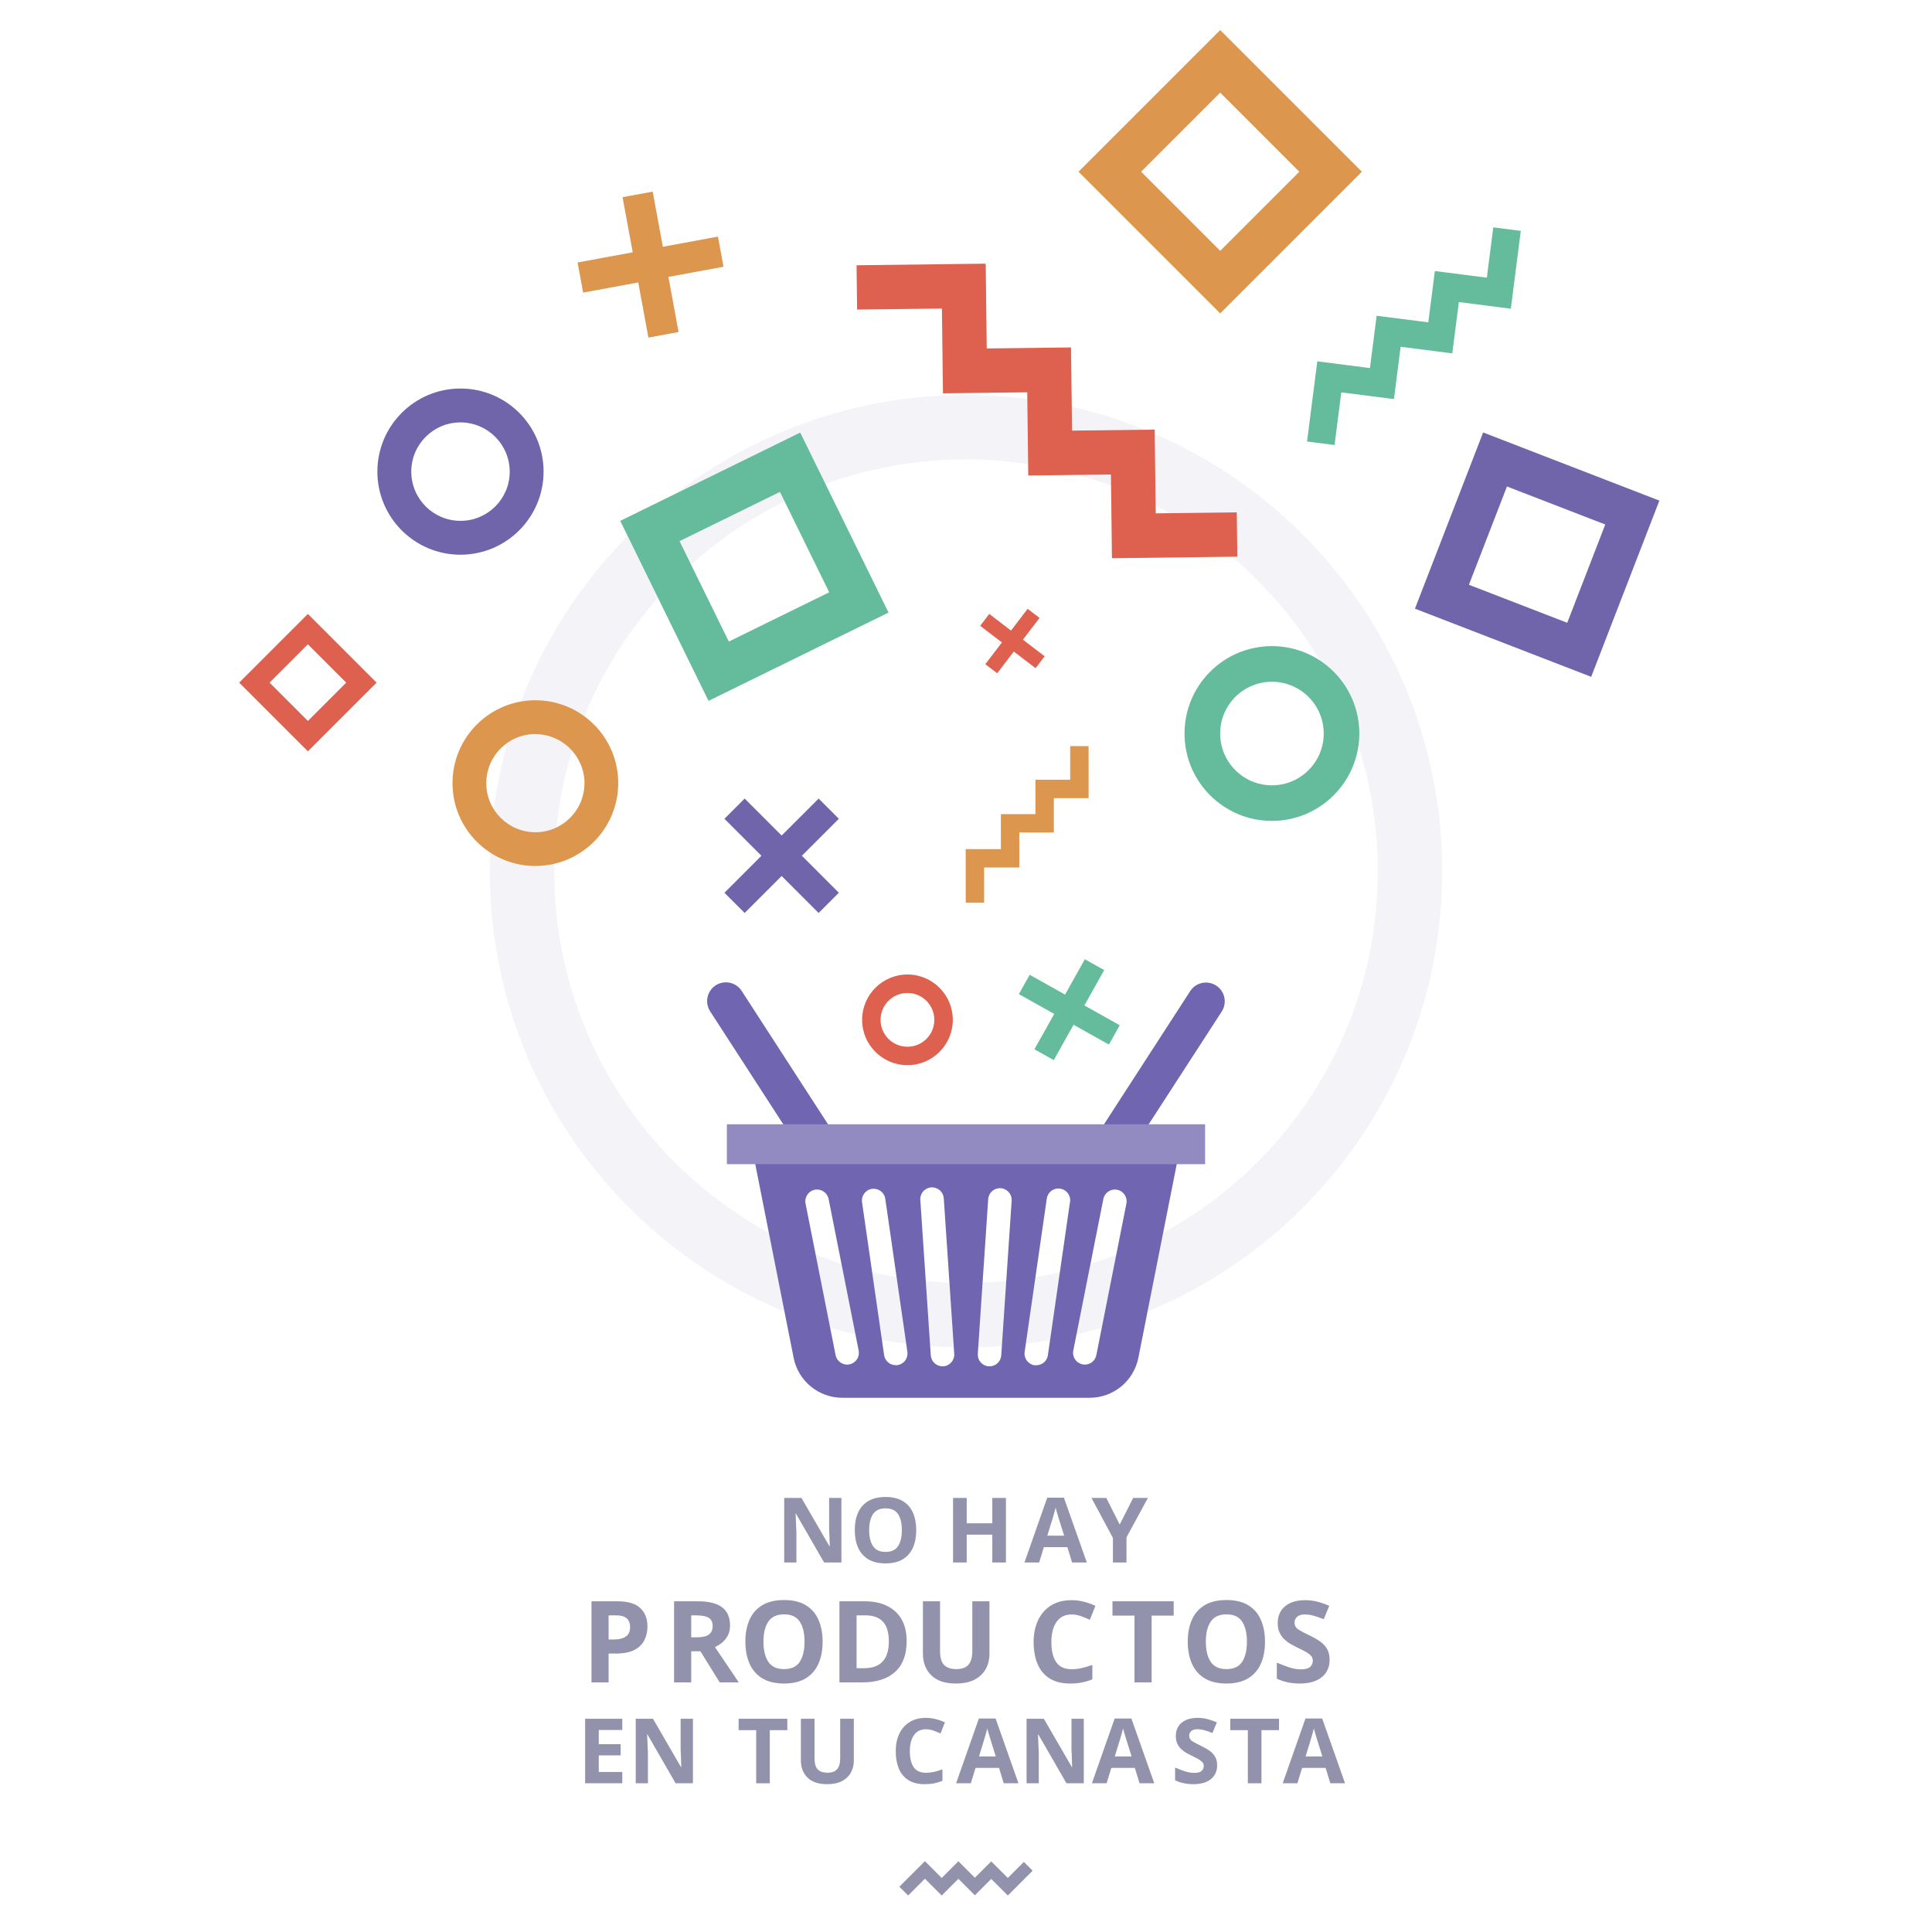
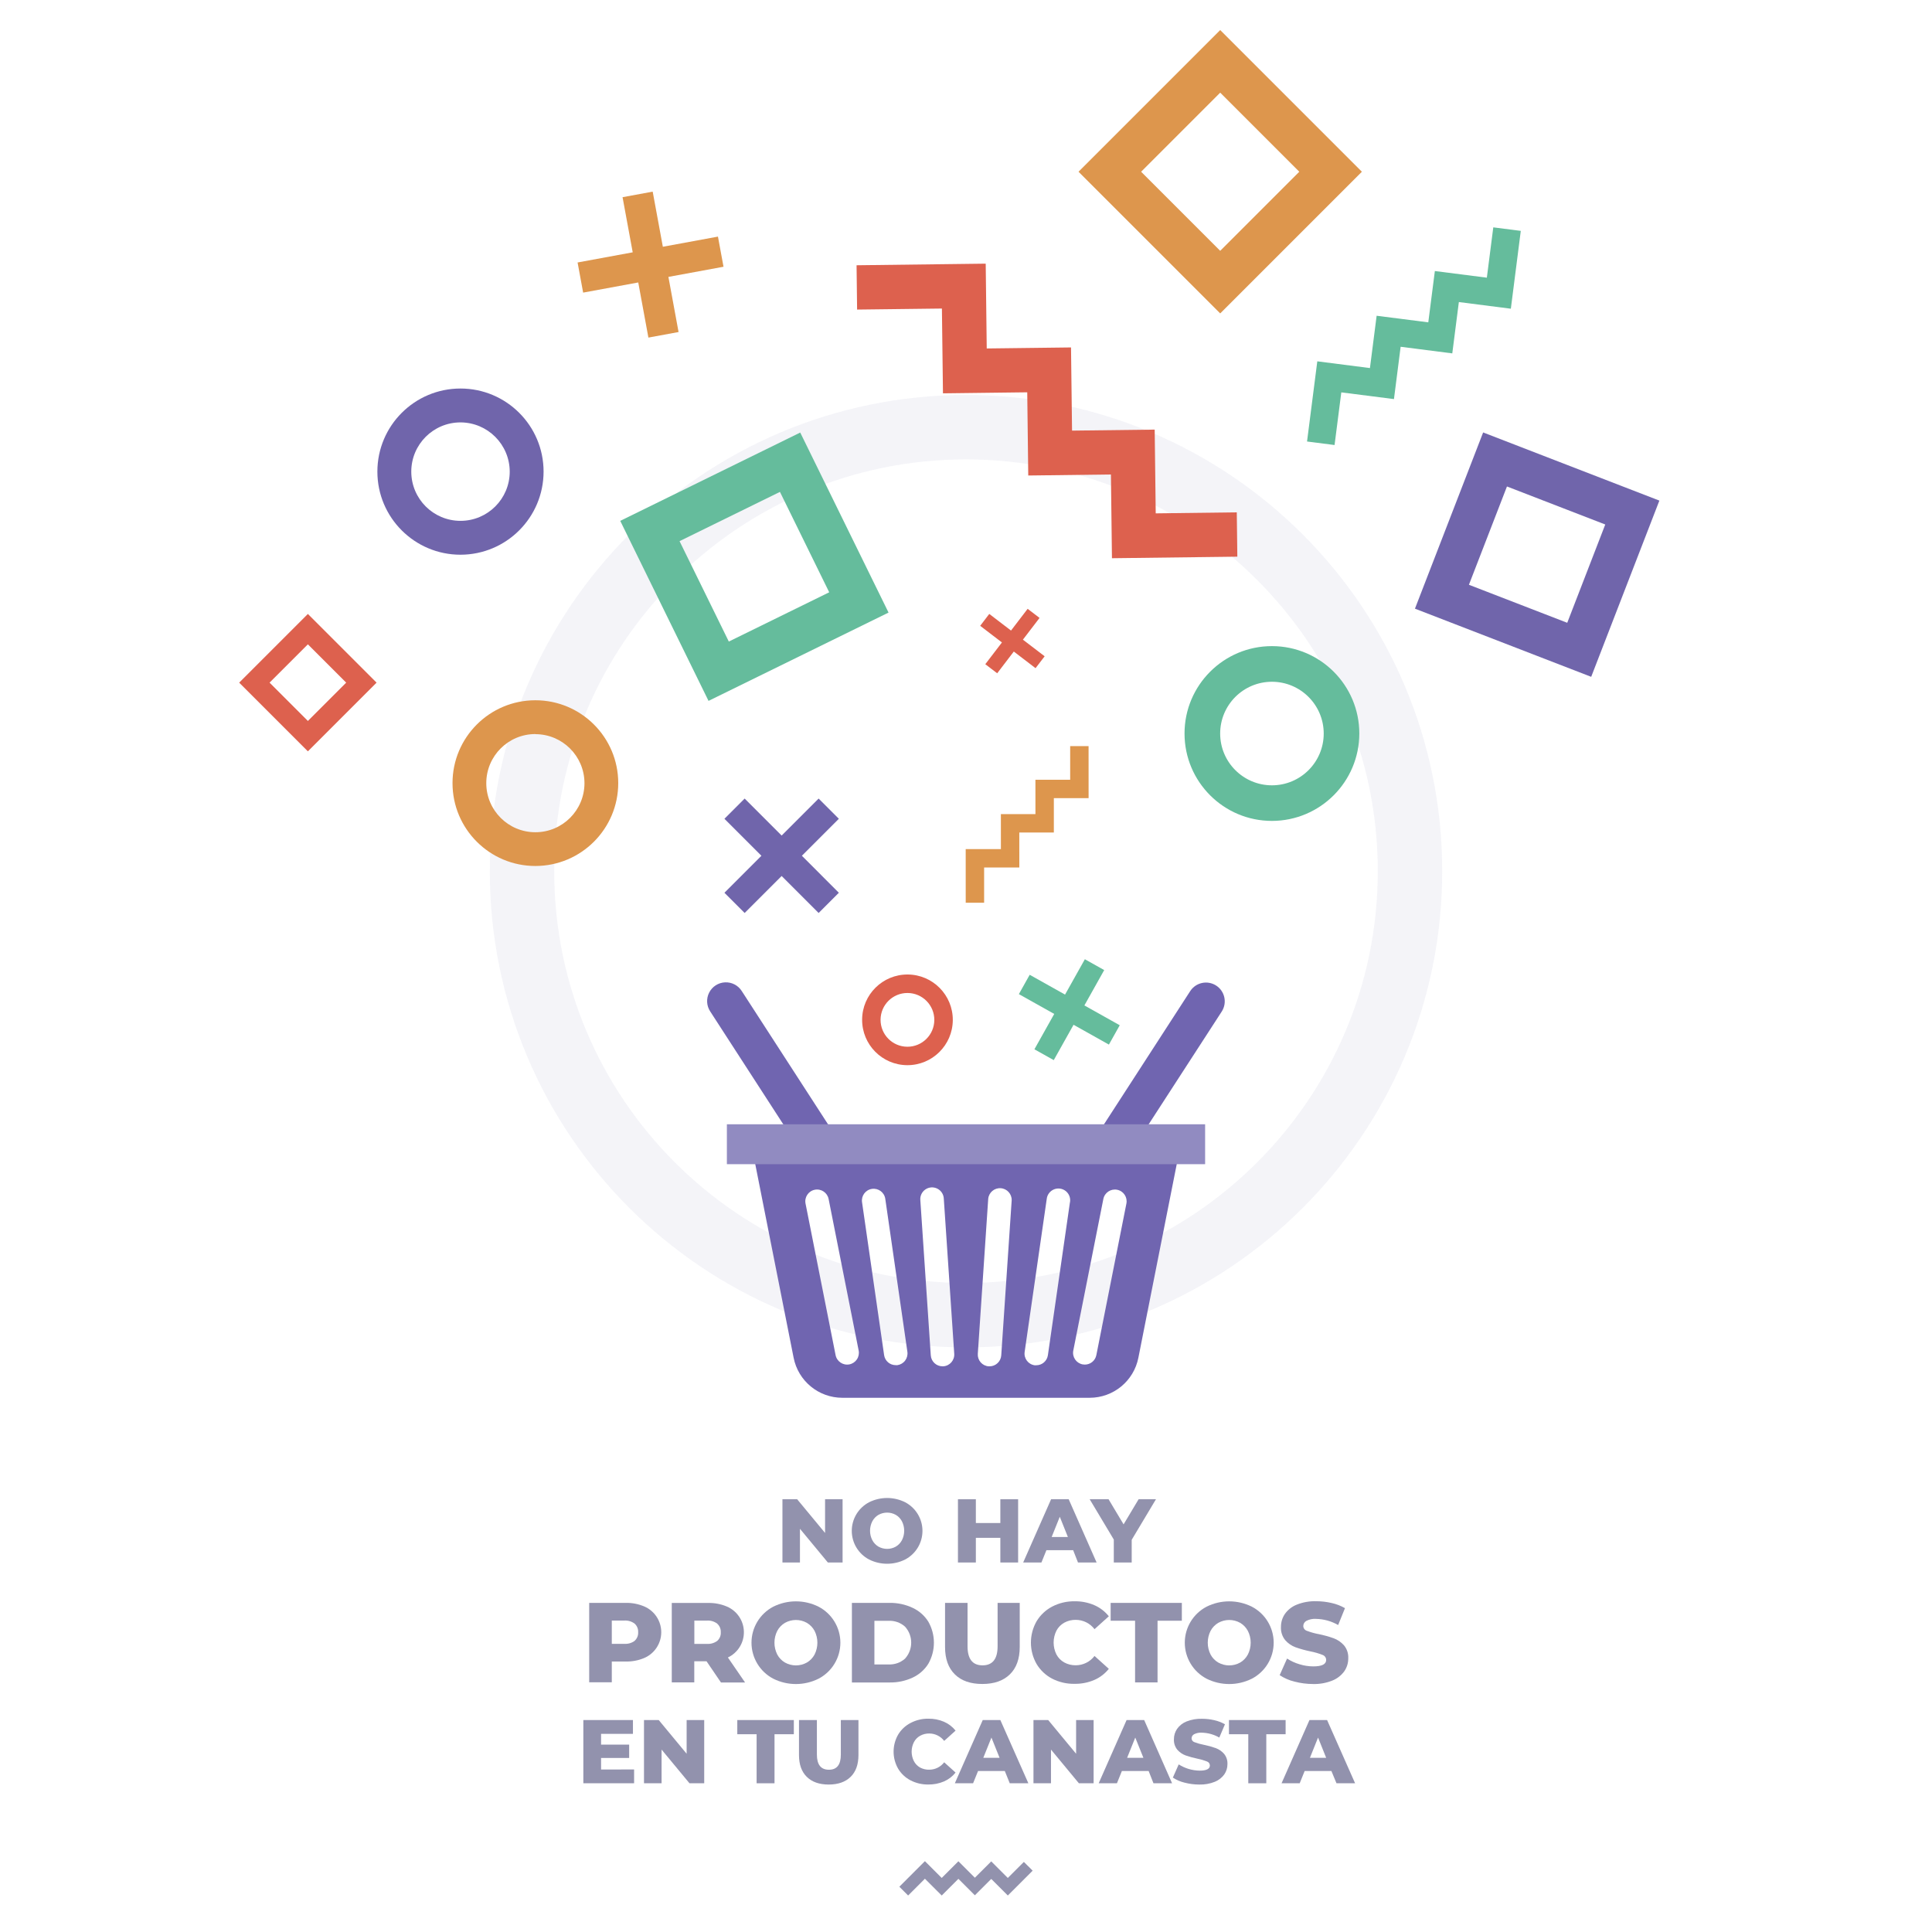
<svg xmlns="http://www.w3.org/2000/svg" id="Capa_1" data-name="Capa 1" viewBox="0 0 900 900">
  <defs>
-     <style>.cls-1{fill:none;stroke:#d9d9e8;stroke-miterlimit:10;stroke-width:30px;opacity:.3}.cls-2{fill:#7065b0}.cls-3{fill:#918bc1}.cls-4{font-size:42.09px}.cls-11,.cls-16,.cls-4{fill:#9292ad}.cls-11,.cls-4{font-family:Montserrat-ExtraBold,Montserrat;font-weight:800}.cls-5{letter-spacing:-.04em}.cls-6,.cls-7{letter-spacing:-.01em}.cls-8{letter-spacing:0}.cls-9{letter-spacing:-.01em}.cls-10{letter-spacing:-.03em}.cls-11{font-size:52.91px}.cls-12,.cls-13,.cls-14{letter-spacing:-.01em}.cls-15{fill:#7065ab}.cls-17{fill:#65bc9c}.cls-18{fill:#dd964d}.cls-19{fill:#dd614e}</style>
+     <style>.cls-1{fill:none;stroke:#d9d9e8;stroke-miterlimit:10;stroke-width:30px;opacity:0.3;}.cls-2{fill:#7065b0;}.cls-3{fill:#918bc1;}.cls-4{fill:#9292ad;}.cls-5{fill:#7065ab;}.cls-6{fill:#65bc9c;}.cls-7{fill:#dd964d;}.cls-8{fill:#dd614e;}</style>
  </defs>
  <circle class="cls-1" cx="450" cy="405.83" r="206.83" />
-   <path class="cls-2" d="M518.69 541.77a8.74 8.74 0 0 1-7.34-13.5l43.12-66.61a8.75 8.75 0 0 1 14.69 9.51L526 537.78a8.72 8.72 0 0 1-7.31 3.99zm-137.37 0a8.75 8.75 0 0 1-7.36-4l-43.12-66.61a8.75 8.75 0 1 1 14.69-9.51l43.12 66.61a8.74 8.74 0 0 1-7.33 13.5z" />
-   <path class="cls-2" d="M351.11 538.67l18.59 93.82a23.13 23.13 0 0 0 22.7 18.65h115.2a23.13 23.13 0 0 0 22.7-18.65l18.59-93.82zm44.57 96.91a5.49 5.49 0 0 1-6.43-4.31l-14-70.6a5.47 5.47 0 1 1 10.75-2.13l14 70.6a5.48 5.48 0 0 1-4.32 6.44zm22.37.36a5.32 5.32 0 0 1-.79 0 5.46 5.46 0 0 1-5.41-4.69l-10.28-71.23a5.47 5.47 0 1 1 10.83-1.56l10.29 71.23a5.49 5.49 0 0 1-4.64 6.25zm21.37.54h-.37a5.48 5.48 0 0 1-5.46-5.11l-4.86-72.22a5.48 5.48 0 1 1 10.93-.73l4.86 72.22a5.48 5.48 0 0 1-5.1 5.84zm27-5.1a5.48 5.48 0 0 1-5.46 5.11h-.37a5.46 5.46 0 0 1-5.09-5.83l4.85-72.22a5.48 5.48 0 0 1 10.93.73zm32-71.31l-10.27 71.23a5.46 5.46 0 0 1-5.41 4.69 5.32 5.32 0 0 1-.79 0 5.47 5.47 0 0 1-4.63-6.2l10.28-71.23a5.48 5.48 0 1 1 10.84 1.56zm26.3.6l-14 70.6a5.46 5.46 0 0 1-5.36 4.41 5.54 5.54 0 0 1-1.07-.1 5.48 5.48 0 0 1-4.31-6.44l14-70.6a5.47 5.47 0 1 1 10.74 2.13z" />
-   <path class="cls-3" d="M338.61 523.73h222.78v18.59H338.61z" />
-   <text class="cls-4" transform="translate(361.53 727.87)">NO H<tspan class="cls-5" x="115.7" y="0">A</tspan>
-     <tspan x="146.93" y="0">Y</tspan>
-   </text>
-   <text class="cls-4" transform="translate(268.79 830.72)">EN <tspan class="cls-6" x="74.45" y="0">T</tspan>
-     <tspan x="100.71" y="0">U </tspan>
-     <tspan class="cls-7" x="146.04" y="0">C</tspan>
-     <tspan class="cls-8" x="176.6" y="0">ANA</tspan>
-     <tspan class="cls-9" x="276.68" y="0">S</tspan>
-     <tspan class="cls-10" x="303.49" y="0">T</tspan>
-     <tspan class="cls-8" x="328.74" y="0">A</tspan>
-   </text>
-   <text class="cls-11" transform="translate(270.77 783.72)">
-     <tspan class="cls-12">P</tspan>
-     <tspan x="38.47" y="0">RODU</tspan>
-     <tspan class="cls-13" x="207.67" y="0">C</tspan>
-     <tspan class="cls-14" x="246.4" y="0">T</tspan>
-     <tspan x="279.47" y="0">OS</tspan>
-   </text>
-   <path class="cls-15" d="M214.52 258.41a38.71 38.71 0 1 1 38.7-38.71 38.75 38.75 0 0 1-38.7 38.71zm0-61.64a22.93 22.93 0 1 0 22.93 22.93 23 23 0 0 0-22.93-22.93zm444.62 86.77l31.76-82.09L773 233.2l-31.76 82.09zM702 226.62l-17.72 45.79 45.8 17.71 17.71-45.79z" />
-   <path class="cls-16" d="M438.69 883l-7.83-7.82-7.82 7.82-4.09-4.09L430.86 867l7.83 7.82 7.77-7.77 7.67 7.67 7.63-7.62 7.72 7.72 7.48-7.47 4.09 4.08L469.48 883l-7.72-7.72-7.63 7.62-7.67-7.67-7.77 7.77z" />
-   <path class="cls-15" d="M390.77 381.42l-9.42-9.42-17.23 17.23L346.89 372l-9.42 9.42 17.23 17.23-17.23 17.23 9.42 9.42 17.23-17.23 17.23 17.23 9.42-9.42-17.22-17.23 17.22-17.23z" />
-   <path class="cls-17" d="M592.52 382.41a40.71 40.71 0 1 1 40.7-40.71 40.75 40.75 0 0 1-40.7 40.71zm0-64.82a24.12 24.12 0 1 0 24.12 24.11 24.14 24.14 0 0 0-24.12-24.11zm-262.46 8.91l-41.13-83.86 83.85-41.14 41.14 83.86zm-13.5-74.41l22.95 46.77 46.77-22.95-22.95-46.77zm332.8-66.18l-24.53-3.13-3.14 24.53-12.82-1.64 4.78-37.35 24.52 3.14 3.12-24.37 24.06 3.07 3.06-23.9 24.22 3.09 3-23.44 12.81 1.64-4.63 36.26-24.22-3.1-3.06 23.91-24.06-3.08-3.11 24.37zM514.38 451.9l-9.01-5.05-9.23 16.47-16.47-9.23-5.04 9.01 16.47 9.23-9.23 16.47 9.01 5.05 9.22-16.47 16.47 9.23 5.05-9.01-16.47-9.23 9.23-16.47z" />
-   <path class="cls-18" d="M249.41 403.41a38.6 38.6 0 1 1 38.59-38.6 38.64 38.64 0 0 1-38.59 38.6zm0-61.46a22.87 22.87 0 1 0 22.86 22.86A22.89 22.89 0 0 0 249.41 342zM568.42 146l-66-66 66-66 66 66zm-36.84-66l36.84 36.84L605.26 80l-36.84-36.84zm-56.74 324.11l-16.4.01v16.4l-8.57.01-.01-24.98 16.4-.01-.01-16.3h16.1l-.01-15.99 16.19-.01v-15.68h8.57l.01 24.25-16.19.01v15.99h-16.09l.01 16.3zm-137.8-279.85l-2.59-14.04-25.67 4.73-4.73-25.68-14.04 2.59 4.73 25.68-25.68 4.73 2.59 14.04 25.67-4.73 4.73 25.68 14.05-2.59-4.73-25.68 25.67-4.73z" />
-   <path class="cls-19" d="M422.61 496.2a21.12 21.12 0 1 1 21.24-21 21.13 21.13 0 0 1-21.24 21zm.19-33.63a12.52 12.52 0 1 0 12.44 12.59 12.53 12.53 0 0 0-12.44-12.59zM143.42 350l-32-32 32-32 32 32zm-17.85-32l17.85 17.85L161.27 318l-17.85-17.85zm313.7-134.77l-.49-39.5-39.51.48-.25-20.64 60.16-.75.48 39.51 39.26-.48.48 38.75 38.5-.47.48 39.01 37.76-.47.26 20.65-58.41.72-.48-39.01-38.51.48-.47-38.76-39.26.48zm43.13 128.03l4.24-5.54-10.13-7.74 7.75-10.13-5.54-4.24-7.75 10.13-10.13-7.75-4.23 5.54 10.13 7.75-7.75 10.13 5.54 4.23 7.74-10.13 10.13 7.75z" />
+   <path class="cls-2" d="M518.69,541.77a8.74,8.74,0,0,1-7.34-13.5l43.12-66.61a8.75,8.75,0,0,1,14.69,9.51L526,537.78A8.72,8.72,0,0,1,518.69,541.77Z" />
+   <path class="cls-2" d="M381.32,541.77a8.75,8.75,0,0,1-7.36-4l-43.12-66.61a8.75,8.75,0,1,1,14.69-9.51l43.12,66.61a8.74,8.74,0,0,1-7.33,13.5Z" />
+   <path class="cls-2" d="M351.11,538.67l18.59,93.82a23.13,23.13,0,0,0,22.7,18.65H507.6a23.13,23.13,0,0,0,22.7-18.65l18.59-93.82Zm44.57,96.91a5.49,5.49,0,0,1-6.43-4.31l-14-70.6A5.47,5.47,0,1,1,386,558.54l14,70.6A5.48,5.48,0,0,1,395.68,635.58Zm22.37.36a5.32,5.32,0,0,1-.79,0,5.46,5.46,0,0,1-5.41-4.69l-10.28-71.23a5.47,5.47,0,1,1,10.83-1.56l10.29,71.23A5.49,5.49,0,0,1,418.05,635.94Zm21.37.54h-.37a5.48,5.48,0,0,1-5.46-5.11l-4.86-72.22a5.48,5.48,0,1,1,10.93-.73l4.86,72.22A5.48,5.48,0,0,1,439.42,636.48Zm27-5.1a5.48,5.48,0,0,1-5.46,5.11h-.37a5.46,5.46,0,0,1-5.09-5.83l4.85-72.22a5.48,5.48,0,0,1,10.93.73Zm32-71.31L488.15,631.3a5.46,5.46,0,0,1-5.41,4.69,5.32,5.32,0,0,1-.79,0,5.47,5.47,0,0,1-4.63-6.2l10.28-71.23a5.48,5.48,0,1,1,10.84,1.56Zm26.3.6-14,70.6a5.46,5.46,0,0,1-5.36,4.41,5.54,5.54,0,0,1-1.07-.1,5.48,5.48,0,0,1-4.31-6.44l14-70.6a5.47,5.47,0,1,1,10.74,2.13Z" />
+   <rect class="cls-3" x="338.61" y="523.73" width="222.78" height="18.59" />
+   <path class="cls-4" d="M392.51,698.41v29.46h-6.86l-13-15.7v15.7h-8.16V698.41h6.86l13,15.7v-15.7Z" />
+   <path class="cls-4" d="M404.86,726.48a15.06,15.06,0,0,1,0-26.68,18.79,18.79,0,0,1,16.79,0,15.06,15.06,0,0,1,0,26.68,18.79,18.79,0,0,1-16.79,0Zm12.44-6a7.61,7.61,0,0,0,2.86-3,9.74,9.74,0,0,0,0-8.8,7.57,7.57,0,0,0-2.86-3,8.3,8.3,0,0,0-8.08,0,7.51,7.51,0,0,0-2.86,3,9.66,9.66,0,0,0,0,8.8,7.55,7.55,0,0,0,2.86,3,8.3,8.3,0,0,0,8.08,0Z" />
+   <path class="cls-4" d="M474.28,698.41v29.46H466V716.38H454.59v11.49h-8.34V698.41h8.34v11.07H466V698.41Z" />
+   <path class="cls-4" d="M499.92,722.14H487.46l-2.32,5.73h-8.5l13-29.46h8.2l13,29.46h-8.67ZM497.47,716l-3.78-9.43L489.9,716Z" />
+   <path class="cls-4" d="M527.19,717.3v10.57h-8.34V717.18l-11.23-18.77h8.79l7,11.7,7-11.7h8.08Z" />
+   <path class="cls-4" d="M295.39,824.28v6.44H271.74V801.26h23.11v6.44H280v5h13.09v6.22H280v5.39Z" />
+   <path class="cls-4" d="M328.05,801.26v29.46h-6.86l-13-15.7v15.7H300V801.26h6.86l13,15.7v-15.7Z" />
+   <path class="cls-4" d="M352.46,807.87h-9v-6.61H369.8v6.61h-9v22.85h-8.34Z" />
+   <path class="cls-4" d="M375.84,827.73q-3.63-3.57-3.64-10.14V801.26h8.34v16.08q0,7.06,5.59,7.07t5.56-7.07V801.26h8.21v16.33q0,6.57-3.65,10.14t-10.2,3.58Q379.48,831.31,375.84,827.73Z" />
+   <path class="cls-4" d="M424.16,829.35a14.55,14.55,0,0,1-5.79-5.45,15.95,15.95,0,0,1,0-15.82,14.55,14.55,0,0,1,5.79-5.45,17.34,17.34,0,0,1,8.31-2,17.91,17.91,0,0,1,7.28,1.43,14,14,0,0,1,5.39,4.13l-5.3,4.79a8.74,8.74,0,0,0-6.95-3.45,8.48,8.48,0,0,0-4.27,1.06,7.25,7.25,0,0,0-2.9,3,9.83,9.83,0,0,0,0,8.8,7.28,7.28,0,0,0,2.9,3,8.58,8.58,0,0,0,4.27,1,8.74,8.74,0,0,0,6.95-3.45l5.3,4.79a14,14,0,0,1-5.39,4.13,17.91,17.91,0,0,1-7.28,1.43A17.34,17.34,0,0,1,424.16,829.35Z" />
+   <path class="cls-4" d="M468.08,825H455.62l-2.32,5.72h-8.5l13-29.46H466l13.05,29.46h-8.67Zm-2.44-6.15-3.79-9.43-3.79,9.43Z" />
+   <path class="cls-4" d="M509.45,801.26v29.46h-6.86l-13-15.7v15.7h-8.16V801.26h6.86l13,15.7v-15.7Z" />
+   <path class="cls-4" d="M535.08,825H522.62l-2.31,5.72h-8.5l13-29.46H533l13,29.46h-8.67Zm-2.44-6.15-3.79-9.43-3.79,9.43Z" />
+   <path class="cls-4" d="M551.83,830.43a17.05,17.05,0,0,1-5.47-2.36l2.73-6.15a18.6,18.6,0,0,0,9.73,2.91q4.78,0,4.79-2.4a2,2,0,0,0-1.36-1.87,25.12,25.12,0,0,0-4.4-1.29,42.16,42.16,0,0,1-5.56-1.53,9.51,9.51,0,0,1-3.83-2.63,7.16,7.16,0,0,1-1.6-4.89,8.42,8.42,0,0,1,1.48-4.86,9.84,9.84,0,0,1,4.39-3.43,18.17,18.17,0,0,1,7.18-1.26,25.53,25.53,0,0,1,5.72.65,17.75,17.75,0,0,1,5,1.92L568,809.42a17.16,17.16,0,0,0-8.16-2.27,6.85,6.85,0,0,0-3.62.74,2.2,2.2,0,0,0-1.14,1.91,1.9,1.9,0,0,0,1.35,1.77,24.56,24.56,0,0,0,4.33,1.22,40.3,40.3,0,0,1,5.58,1.54,9.71,9.71,0,0,1,3.83,2.61,7,7,0,0,1,1.62,4.86,8.3,8.3,0,0,1-1.47,4.8,10.09,10.09,0,0,1-4.42,3.43,18,18,0,0,1-7.16,1.28A27.17,27.17,0,0,1,551.83,830.43Z" />
+   <path class="cls-4" d="M581.5,807.87h-9v-6.61h26.39v6.61h-9v22.85H581.5Z" />
+   <path class="cls-4" d="M620.22,825H607.76l-2.31,5.72H597l13-29.46h8.21l13.05,29.46h-8.67Zm-2.44-6.15L614,809.42l-3.78,9.43Z" />
+   <path class="cls-4" d="M300.13,748.35a13.06,13.06,0,0,1,0,24A21.11,21.11,0,0,1,291.4,774H285v9.68H274.47v-37H291.4A21.11,21.11,0,0,1,300.13,748.35Zm-4.49,16a5,5,0,0,0,1.64-4,5.05,5.05,0,0,0-1.64-4,7.21,7.21,0,0,0-4.87-1.43H285v10.84h5.82A7.31,7.31,0,0,0,295.64,764.38Z" />
+   <path class="cls-4" d="M329.13,773.88h-5.71v9.84H312.94v-37h16.93a21.15,21.15,0,0,1,8.73,1.67,13,13,0,0,1,.48,23.73l8,11.64H335.85Zm5-17.51a7.16,7.16,0,0,0-4.86-1.43h-5.82v10.84h5.82a7.26,7.26,0,0,0,4.86-1.4,4.93,4.93,0,0,0,1.64-4A5,5,0,0,0,334.1,756.37Z" />
+   <path class="cls-4" d="M360.21,782a18.94,18.94,0,0,1,0-33.54,23.62,23.62,0,0,1,21.11,0,18.92,18.92,0,0,1,0,33.54,23.62,23.62,0,0,1-21.11,0Zm15.64-7.51a9.58,9.58,0,0,0,3.6-3.73,12.24,12.24,0,0,0,0-11.06,9.64,9.64,0,0,0-3.6-3.73,10.44,10.44,0,0,0-10.16,0,9.5,9.5,0,0,0-3.6,3.73,12.24,12.24,0,0,0,0,11.06,9.44,9.44,0,0,0,3.6,3.73,10.44,10.44,0,0,0,10.16,0Z" />
+   <path class="cls-4" d="M396.85,746.68h17.52A24.48,24.48,0,0,1,425.16,749a17.13,17.13,0,0,1,7.3,6.45,19.8,19.8,0,0,1,0,19.58,17.06,17.06,0,0,1-7.3,6.45,24.48,24.48,0,0,1-10.79,2.28H396.85Zm17.09,28.68a10.75,10.75,0,0,0,7.65-2.7,11.1,11.1,0,0,0,0-14.92,10.75,10.75,0,0,0-7.65-2.7h-6.61v20.32Z" />
+   <path class="cls-4" d="M444.82,780c-3.06-3-4.58-7.25-4.58-12.75V746.68h10.48v20.21q0,8.9,7,8.89t7-8.89V746.68h10.31v20.53c0,5.5-1.52,9.76-4.57,12.75s-7.33,4.5-12.83,4.5S447.87,783,444.82,780Z" />
+   <path class="cls-4" d="M490.16,782a18.41,18.41,0,0,1-7.28-6.85,20.07,20.07,0,0,1,0-19.9,18.48,18.48,0,0,1,7.28-6.85,21.93,21.93,0,0,1,10.45-2.46,22.37,22.37,0,0,1,9.15,1.8,17.5,17.5,0,0,1,6.77,5.19l-6.66,6a11,11,0,0,0-8.73-4.34,10.79,10.79,0,0,0-5.37,1.32,9.17,9.17,0,0,0-3.65,3.73,12.41,12.41,0,0,0,0,11.06,9.11,9.11,0,0,0,3.65,3.73,10.79,10.79,0,0,0,5.37,1.32,11,11,0,0,0,8.73-4.34l6.66,6a17.57,17.57,0,0,1-6.77,5.18,22.37,22.37,0,0,1-9.15,1.8A21.93,21.93,0,0,1,490.16,782Z" />
+   <path class="cls-4" d="M528.76,755H517.38v-8.31h33.17V755H539.23v28.73H528.76Z" />
+   <path class="cls-4" d="M562.06,782a18.94,18.94,0,0,1,0-33.54,23.62,23.62,0,0,1,21.11,0,18.92,18.92,0,0,1,0,33.54,23.62,23.62,0,0,1-21.11,0Zm15.64-7.51a9.48,9.48,0,0,0,3.59-3.73,12.16,12.16,0,0,0,0-11.06,9.55,9.55,0,0,0-3.59-3.73,10.44,10.44,0,0,0-10.16,0,9.5,9.5,0,0,0-3.6,3.73,12.24,12.24,0,0,0,0,11.06,9.44,9.44,0,0,0,3.6,3.73,10.44,10.44,0,0,0,10.16,0Z" />
+   <path class="cls-4" d="M603,783.35a21.55,21.55,0,0,1-6.88-3l3.44-7.73a22.37,22.37,0,0,0,5.77,2.65,21.92,21.92,0,0,0,6.45,1q6,0,6-3a2.5,2.5,0,0,0-1.72-2.36,31.27,31.27,0,0,0-5.53-1.61,54.33,54.33,0,0,1-7-1.93,11.73,11.73,0,0,1-4.81-3.31,8.94,8.94,0,0,1-2-6.14,10.6,10.6,0,0,1,1.85-6.11,12.38,12.38,0,0,1,5.53-4.31,22.69,22.69,0,0,1,9-1.59,32.16,32.16,0,0,1,7.19.82,22.06,22.06,0,0,1,6.25,2.41L623.36,757a21.52,21.52,0,0,0-10.27-2.86,8.59,8.59,0,0,0-4.55.93,2.76,2.76,0,0,0-1.42,2.4,2.39,2.39,0,0,0,1.69,2.23,31,31,0,0,0,5.45,1.53,50.8,50.8,0,0,1,7,1.93,12.06,12.06,0,0,1,4.81,3.28,8.76,8.76,0,0,1,2,6.11,10.43,10.43,0,0,1-1.85,6,12.7,12.7,0,0,1-5.56,4.32,22.55,22.55,0,0,1-9,1.61A34.25,34.25,0,0,1,603,783.35Z" />
+   <path class="cls-5" d="M214.52,258.41a38.71,38.71,0,1,1,38.7-38.71A38.75,38.75,0,0,1,214.52,258.41Zm0-61.64a22.93,22.93,0,1,0,22.93,22.93A23,23,0,0,0,214.52,196.77Z" />
+   <path class="cls-5" d="M659.14,283.54l31.76-82.09L773,233.2l-31.76,82.09ZM702,226.62l-17.72,45.79,45.8,17.71,17.71-45.79Z" />
+   <polygon class="cls-4" points="438.69 883 430.86 875.18 423.04 883 418.95 878.91 430.86 867 438.69 874.82 446.46 867.05 454.13 874.72 461.76 867.1 469.48 874.82 476.96 867.35 481.05 871.43 469.48 883 461.76 875.28 454.13 882.9 446.46 875.23 438.69 883" />
+   <polygon class="cls-5" points="390.77 381.42 381.35 372 364.12 389.23 346.89 372 337.47 381.42 354.7 398.65 337.47 415.88 346.89 425.3 364.12 408.07 381.35 425.3 390.77 415.88 373.55 398.65 390.77 381.42" />
+   <path class="cls-6" d="M592.52,382.41a40.71,40.71,0,1,1,40.7-40.71A40.75,40.75,0,0,1,592.52,382.41Zm0-64.82a24.12,24.12,0,1,0,24.12,24.11A24.14,24.14,0,0,0,592.52,317.59Z" />
+   <path class="cls-6" d="M330.06,326.5l-41.13-83.86,83.85-41.14,41.14,83.86Zm-13.5-74.41,22.95,46.77,46.77-22.95-22.95-46.77Z" />
+   <polygon class="cls-6" points="649.36 185.91 624.83 182.78 621.69 207.31 608.87 205.67 613.65 168.32 638.17 171.46 641.29 147.09 665.35 150.16 668.41 126.26 692.63 129.35 695.63 105.91 708.44 107.55 703.81 143.81 679.59 140.71 676.53 164.62 652.47 161.54 649.36 185.91" />
+   <polygon class="cls-6" points="514.38 451.9 505.37 446.85 496.14 463.32 479.67 454.09 474.63 463.1 491.1 472.33 481.87 488.8 490.88 493.85 500.1 477.38 516.57 486.61 521.62 477.6 505.15 468.37 514.38 451.9" />
+   <path class="cls-7" d="M249.41,403.41A38.6,38.6,0,1,1,288,364.81,38.64,38.64,0,0,1,249.41,403.41Zm0-61.46a22.87,22.87,0,1,0,22.86,22.86A22.89,22.89,0,0,0,249.41,342Z" />
+   <path class="cls-7" d="M568.42,146l-66-66,66-66,66,66ZM531.58,80l36.84,36.84L605.26,80,568.42,43.16Z" />
+   <polygon class="cls-7" points="474.84 404.11 458.44 404.12 458.44 420.52 449.87 420.53 449.86 395.55 466.26 395.54 466.25 379.24 482.35 379.24 482.34 363.25 498.53 363.24 498.53 347.56 507.1 347.56 507.11 371.81 490.92 371.82 490.92 387.81 474.83 387.81 474.84 404.11" />
+   <polygon class="cls-7" points="337.04 124.26 334.45 110.22 308.78 114.95 304.05 89.27 290.01 91.86 294.74 117.54 269.06 122.27 271.65 136.31 297.32 131.58 302.05 157.26 316.1 154.67 311.37 128.99 337.04 124.26" />
+   <path class="cls-8" d="M422.61,496.2a21.12,21.12,0,1,1,21.24-21A21.13,21.13,0,0,1,422.61,496.2Zm.19-33.63a12.52,12.52,0,1,0,12.44,12.59A12.53,12.53,0,0,0,422.8,462.57Z" />
+   <path class="cls-8" d="M143.42,350l-32-32,32-32,32,32Zm-17.85-32,17.85,17.85L161.27,318l-17.85-17.85Z" />
+   <polygon class="cls-8" points="439.27 183.23 438.78 143.73 399.27 144.21 399.02 123.57 459.18 122.82 459.66 162.33 498.92 161.85 499.4 200.6 537.9 200.13 538.38 239.14 576.14 238.67 576.4 259.32 517.99 260.04 517.51 221.03 479 221.51 478.53 182.75 439.27 183.23" />
+   <polygon class="cls-8" points="482.4 311.26 486.64 305.72 476.51 297.98 484.26 287.85 478.72 283.61 470.97 293.74 460.84 285.99 456.61 291.53 466.74 299.28 458.99 309.41 464.53 313.64 472.27 303.51 482.4 311.26" />
</svg>
